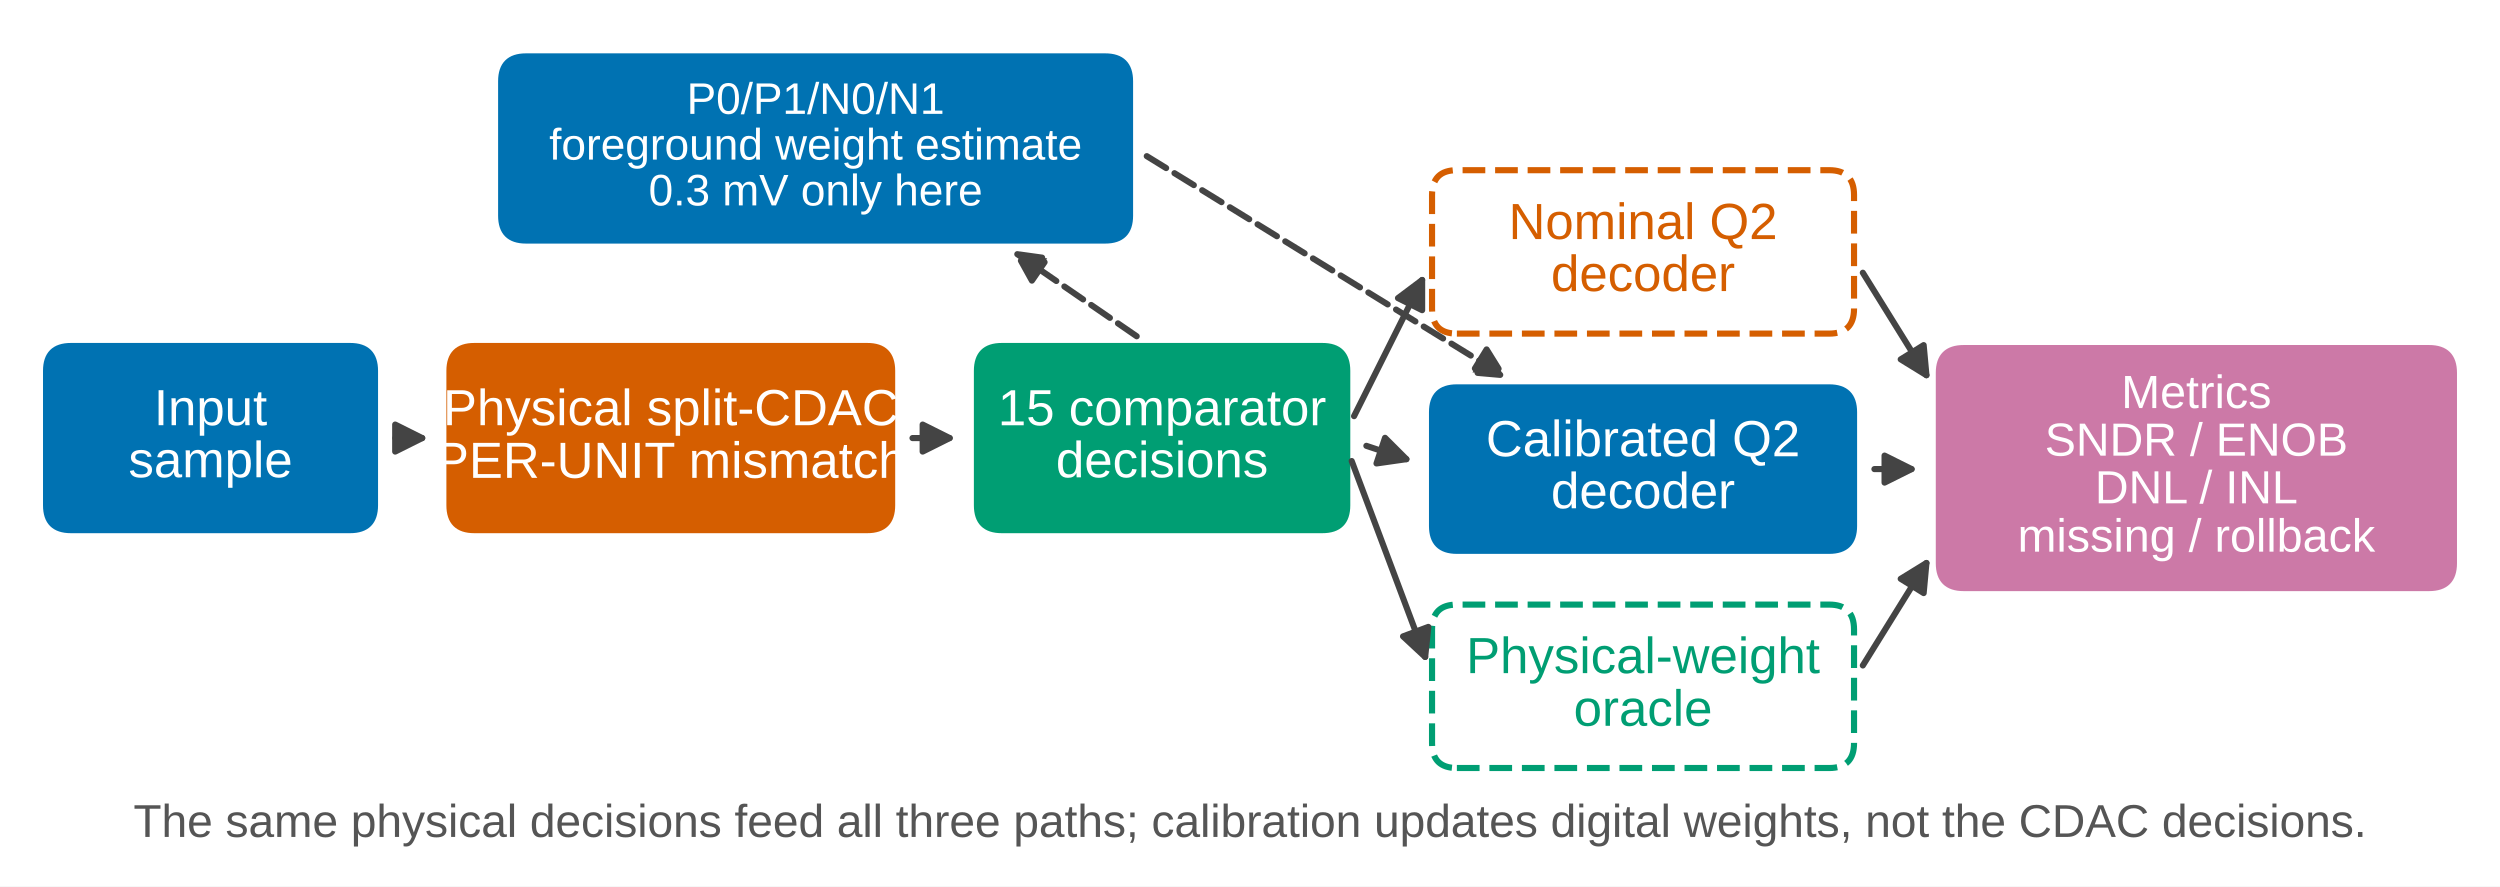
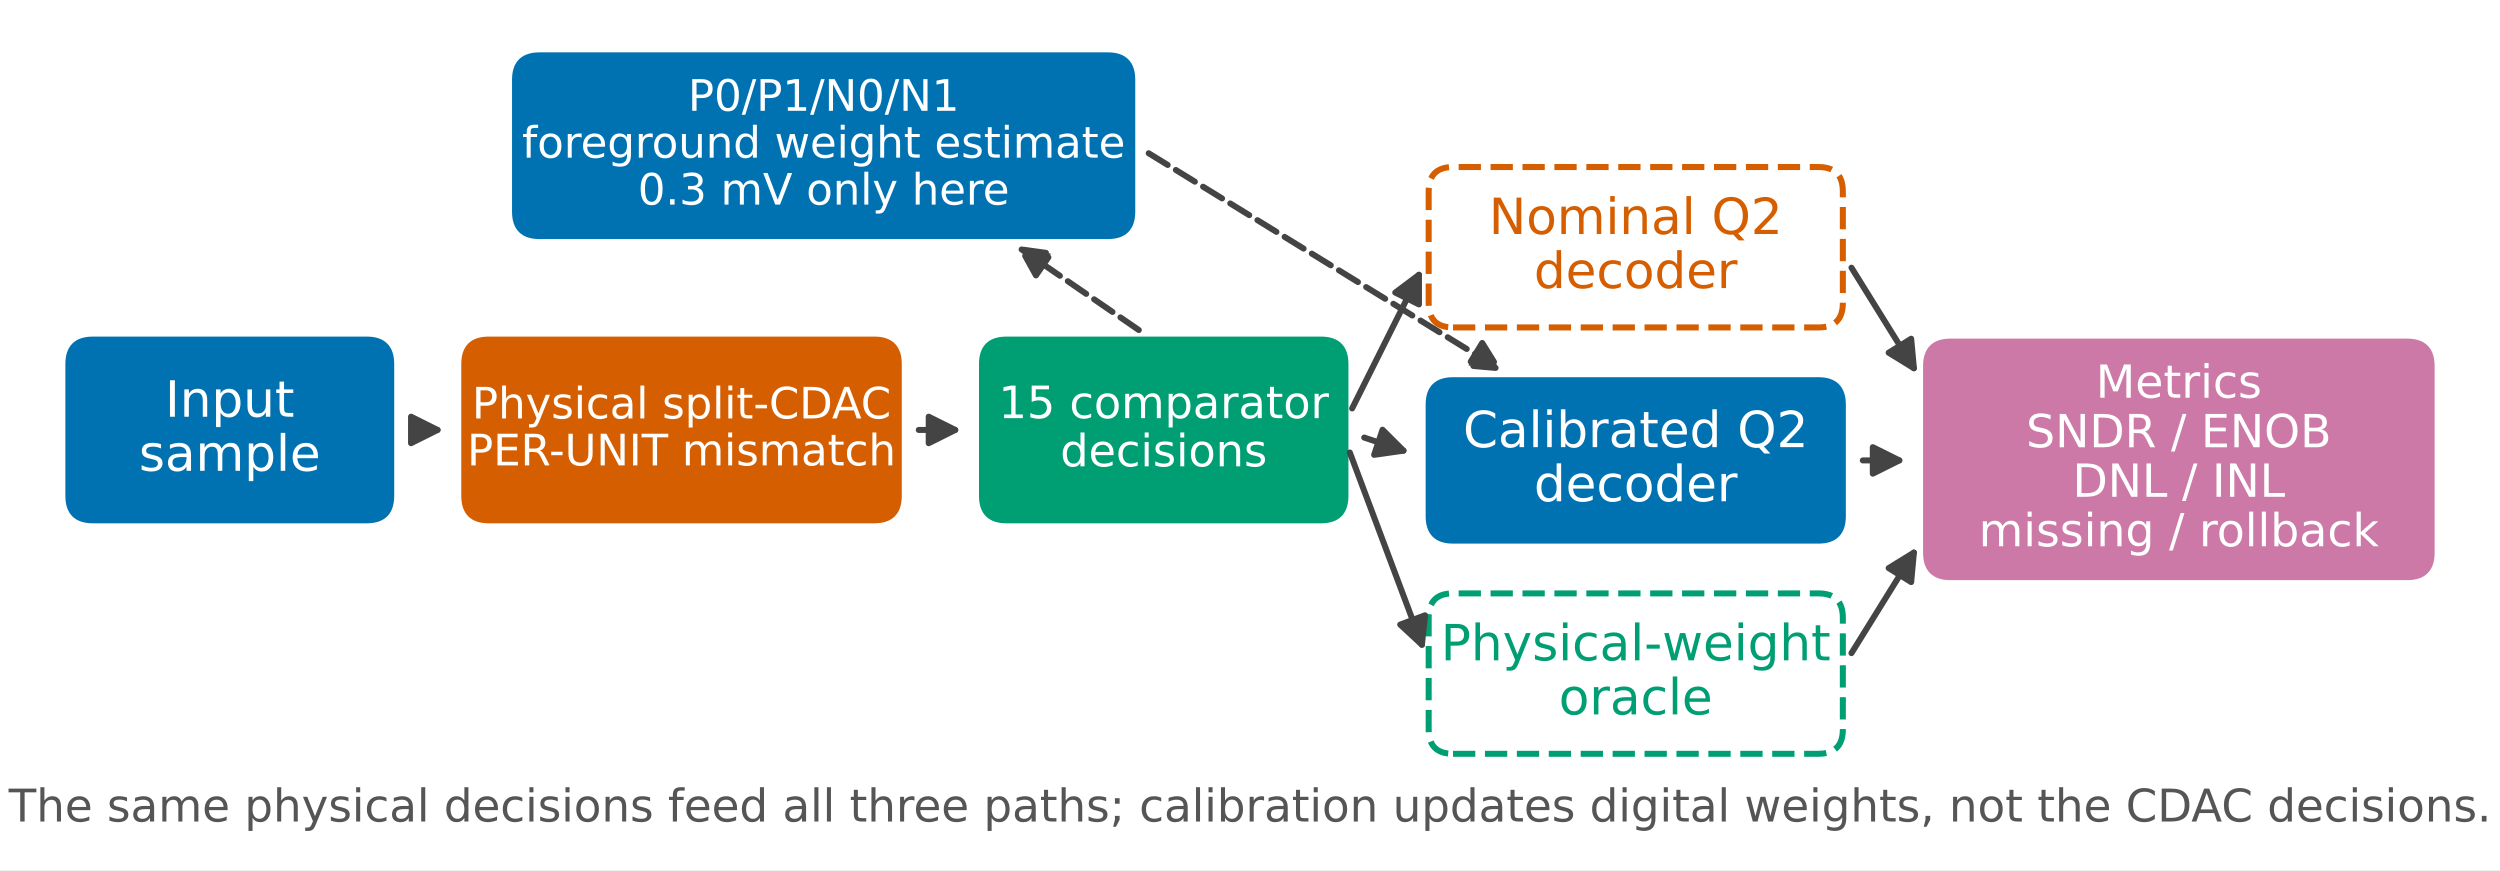
- <svg xmlns="http://www.w3.org/2000/svg" width="407.43pt" height="144.472pt" viewBox="0 0 407.43 144.472" version="1.1">
+ <svg xmlns="http://www.w3.org/2000/svg" width="415.123pt" height="144.472pt" viewBox="0 0 415.123 144.472" version="1.1">
  <defs>
    <style type="text/css">*{stroke-linejoin: round; stroke-linecap: butt}</style>
  </defs>
  <g id="figure_1">
    <g id="patch_1">
-       <path d="M 0 144.472 L 407.43 144.472 L 407.43 0 L 0 0 z " style="fill: #ffffff" />
+       <path d="M 0 144.472 L 415.123 144.472 L 415.123 0 L 0 0 z " style="fill: #ffffff" />
    </g>
    <g id="axes_1">
      <g id="patch_2">
-         <path d="M 11.554 86.395 L 57.066 86.395 Q 61.111 86.395 61.111 82.35 L 61.111 60.437 Q 61.111 56.391 57.066 56.391 L 11.554 56.391 Q 7.508 56.391 7.508 60.437 L 7.508 82.35 Q 7.508 86.395 11.554 86.395 z " clip-path="url(#pe13b474741)" style="fill: #0072b2; stroke: #0072b2; stroke-linejoin: miter" />
+         <path d="M 15.4 86.395 L 60.912 86.395 Q 64.958 86.395 64.958 82.35 L 64.958 60.437 Q 64.958 56.391 60.912 56.391 L 15.4 56.391 Q 11.355 56.391 11.355 60.437 L 11.355 82.35 Q 11.355 86.395 15.4 86.395 z " clip-path="url(#pd8f510f632)" style="fill: #0072b2; stroke: #0072b2; stroke-linejoin: miter" />
      </g>
      <g id="patch_3">
-         <path d="M 77.293 86.395 L 141.347 86.395 Q 145.392 86.395 145.392 82.35 L 145.392 60.437 Q 145.392 56.391 141.347 56.391 L 77.293 56.391 Q 73.248 56.391 73.248 60.437 L 73.248 82.35 Q 73.248 86.395 77.293 86.395 z " clip-path="url(#pe13b474741)" style="fill: #d55e00; stroke: #d55e00; stroke-linejoin: miter" />
+         <path d="M 81.14 86.395 L 145.194 86.395 Q 149.239 86.395 149.239 82.35 L 149.239 60.437 Q 149.239 56.391 145.194 56.391 L 81.14 56.391 Q 77.094 56.391 77.094 60.437 L 77.094 82.35 Q 77.094 86.395 81.14 86.395 z " clip-path="url(#pd8f510f632)" style="fill: #d55e00; stroke: #d55e00; stroke-linejoin: miter" />
      </g>
      <g id="patch_4">
-         <path d="M 163.26 86.395 L 215.514 86.395 Q 219.56 86.395 219.56 82.35 L 219.56 60.437 Q 219.56 56.391 215.514 56.391 L 163.26 56.391 Q 159.214 56.391 159.214 60.437 L 159.214 82.35 Q 159.214 86.395 163.26 86.395 z " clip-path="url(#pe13b474741)" style="fill: #009e73; stroke: #009e73; stroke-linejoin: miter" />
+         <path d="M 167.107 86.395 L 219.361 86.395 Q 223.407 86.395 223.407 82.35 L 223.407 60.437 Q 223.407 56.391 219.361 56.391 L 167.107 56.391 Q 163.061 56.391 163.061 60.437 L 163.061 82.35 Q 163.061 86.395 167.107 86.395 z " clip-path="url(#pd8f510f632)" style="fill: #009e73; stroke: #009e73; stroke-linejoin: miter" />
      </g>
      <g id="patch_5">
-         <path d="M 237.428 54.369 L 298.11 54.369 Q 302.156 54.369 302.156 50.323 L 302.156 31.781 Q 302.156 27.736 298.11 27.736 L 237.428 27.736 Q 233.382 27.736 233.382 31.781 L 233.382 50.323 Q 233.382 54.369 237.428 54.369 z " clip-path="url(#pe13b474741)" style="fill: #ffffff; stroke-dasharray: 3.7,1.6; stroke-dashoffset: 0; stroke: #d55e00; stroke-linejoin: miter" />
+         <path d="M 241.274 54.369 L 301.957 54.369 Q 306.002 54.369 306.002 50.323 L 306.002 31.781 Q 306.002 27.736 301.957 27.736 L 241.274 27.736 Q 237.229 27.736 237.229 31.781 L 237.229 50.323 Q 237.229 54.369 241.274 54.369 z " clip-path="url(#pd8f510f632)" style="fill: #ffffff; stroke-dasharray: 3.7,1.6; stroke-dashoffset: 0; stroke: #d55e00; stroke-linejoin: miter" />
      </g>
      <g id="patch_6">
-         <path d="M 237.428 89.767 L 298.11 89.767 Q 302.156 89.767 302.156 85.721 L 302.156 67.179 Q 302.156 63.134 298.11 63.134 L 237.428 63.134 Q 233.382 63.134 233.382 67.179 L 233.382 85.721 Q 233.382 89.767 237.428 89.767 z " clip-path="url(#pe13b474741)" style="fill: #0072b2; stroke: #0072b2; stroke-linejoin: miter" />
+         <path d="M 241.274 89.767 L 301.957 89.767 Q 306.002 89.767 306.002 85.721 L 306.002 67.179 Q 306.002 63.134 301.957 63.134 L 241.274 63.134 Q 237.229 63.134 237.229 67.179 L 237.229 85.721 Q 237.229 89.767 241.274 89.767 z " clip-path="url(#pd8f510f632)" style="fill: #0072b2; stroke: #0072b2; stroke-linejoin: miter" />
      </g>
      <g id="patch_7">
-         <path d="M 237.428 125.165 L 298.11 125.165 Q 302.156 125.165 302.156 121.119 L 302.156 102.578 Q 302.156 98.532 298.11 98.532 L 237.428 98.532 Q 233.382 98.532 233.382 102.578 L 233.382 121.119 Q 233.382 125.165 237.428 125.165 z " clip-path="url(#pe13b474741)" style="fill: #ffffff; stroke-dasharray: 3.7,1.6; stroke-dashoffset: 0; stroke: #009e73; stroke-linejoin: miter" />
+         <path d="M 241.274 125.165 L 301.957 125.165 Q 306.002 125.165 306.002 121.119 L 306.002 102.578 Q 306.002 98.532 301.957 98.532 L 241.274 98.532 Q 237.229 98.532 237.229 102.578 L 237.229 121.119 Q 237.229 125.165 241.274 125.165 z " clip-path="url(#pd8f510f632)" style="fill: #ffffff; stroke-dasharray: 3.7,1.6; stroke-dashoffset: 0; stroke: #009e73; stroke-linejoin: miter" />
      </g>
      <g id="patch_8">
-         <path d="M 320.023 95.835 L 395.876 95.835 Q 399.922 95.835 399.922 91.79 L 399.922 60.774 Q 399.922 56.728 395.876 56.728 L 320.023 56.728 Q 315.978 56.728 315.978 60.774 L 315.978 91.79 Q 315.978 95.835 320.023 95.835 z " clip-path="url(#pe13b474741)" style="fill: #cc79a7; stroke: #cc79a7; stroke-linejoin: miter" />
+         <path d="M 323.87 95.835 L 399.723 95.835 Q 403.768 95.835 403.768 91.79 L 403.768 60.774 Q 403.768 56.728 399.723 56.728 L 323.87 56.728 Q 319.824 56.728 319.824 60.774 L 319.824 91.79 Q 319.824 95.835 323.87 95.835 z " clip-path="url(#pd8f510f632)" style="fill: #cc79a7; stroke: #cc79a7; stroke-linejoin: miter" />
      </g>
      <g id="patch_9">
-         <path d="M 64.437 71.393 Q 67.181 71.393 68.807 71.393 " clip-path="url(#pe13b474741)" style="fill: none; stroke: #444444; stroke-linecap: round" />
-         <path d="M 64.407 69.193 L 68.807 71.393 L 64.407 73.593 z " clip-path="url(#pe13b474741)" style="fill: #444444; stroke: #444444; stroke-linecap: round" />
+         <path d="M 68.284 71.393 Q 71.028 71.393 72.654 71.393 " clip-path="url(#pd8f510f632)" style="fill: none; stroke: #444444; stroke-linecap: round" />
+         <path d="M 68.254 69.193 L 72.654 71.393 L 68.254 73.593 z " clip-path="url(#pd8f510f632)" style="fill: #444444; stroke: #444444; stroke-linecap: round" />
      </g>
      <g id="patch_10">
-         <path d="M 148.714 71.393 Q 152.301 71.393 154.769 71.393 " clip-path="url(#pe13b474741)" style="fill: none; stroke: #444444; stroke-linecap: round" />
-         <path d="M 150.369 69.193 L 154.769 71.393 L 150.369 73.593 z " clip-path="url(#pe13b474741)" style="fill: #444444; stroke: #444444; stroke-linecap: round" />
+         <path d="M 152.561 71.393 Q 156.147 71.393 158.615 71.393 " clip-path="url(#pd8f510f632)" style="fill: none; stroke: #444444; stroke-linecap: round" />
+         <path d="M 154.215 69.193 L 158.615 71.393 L 154.215 73.593 z " clip-path="url(#pd8f510f632)" style="fill: #444444; stroke: #444444; stroke-linecap: round" />
      </g>
      <g id="patch_11">
-         <path d="M 220.673 67.819 Q 226.47 56.225 231.767 45.63 " clip-path="url(#pe13b474741)" style="fill: none; stroke: #444444; stroke-linecap: round" />
-         <path d="M 227.832 48.582 L 231.767 45.63 L 231.767 50.549 z " clip-path="url(#pe13b474741)" style="fill: #444444; stroke: #444444; stroke-linecap: round" />
+         <path d="M 224.519 67.819 Q 230.317 56.225 235.614 45.63 " clip-path="url(#pd8f510f632)" style="fill: none; stroke: #444444; stroke-linecap: round" />
+         <path d="M 231.679 48.582 L 235.614 45.63 L 235.614 50.549 z " clip-path="url(#pd8f510f632)" style="fill: #444444; stroke: #444444; stroke-linecap: round" />
      </g>
      <g id="patch_12">
-         <path d="M 222.682 72.659 Q 226.471 73.922 229.2 74.831 " clip-path="url(#pe13b474741)" style="fill: none; stroke: #444444; stroke-linecap: round" />
-         <path d="M 225.721 71.353 L 229.2 74.831 L 224.33 75.527 z " clip-path="url(#pe13b474741)" style="fill: #444444; stroke: #444444; stroke-linecap: round" />
+         <path d="M 226.529 72.659 Q 230.318 73.922 233.046 74.831 " clip-path="url(#pd8f510f632)" style="fill: none; stroke: #444444; stroke-linecap: round" />
+         <path d="M 229.568 71.353 L 233.046 74.831 L 228.176 75.527 z " clip-path="url(#pd8f510f632)" style="fill: #444444; stroke: #444444; stroke-linecap: round" />
      </g>
      <g id="patch_13">
-         <path d="M 220.29 75.139 Q 226.472 91.623 232.261 107.06 " clip-path="url(#pe13b474741)" style="fill: none; stroke: #444444; stroke-linecap: round" />
-         <path d="M 232.776 102.168 L 232.261 107.06 L 228.656 103.712 z " clip-path="url(#pe13b474741)" style="fill: #444444; stroke: #444444; stroke-linecap: round" />
+         <path d="M 224.137 75.139 Q 230.318 91.623 236.107 107.06 " clip-path="url(#pd8f510f632)" style="fill: none; stroke: #444444; stroke-linecap: round" />
+         <path d="M 236.622 102.168 L 236.107 107.06 L 232.502 103.712 z " clip-path="url(#pd8f510f632)" style="fill: #444444; stroke: #444444; stroke-linecap: round" />
      </g>
      <g id="patch_14">
-         <path d="M 303.591 44.45 Q 309.067 53.273 313.953 61.145 " clip-path="url(#pe13b474741)" style="fill: none; stroke: #444444; stroke-linecap: round" />
-         <path d="M 313.502 56.247 L 313.953 61.145 L 309.763 58.567 z " clip-path="url(#pe13b474741)" style="fill: #444444; stroke: #444444; stroke-linecap: round" />
+         <path d="M 307.437 44.45 Q 312.913 53.273 317.8 61.145 " clip-path="url(#pd8f510f632)" style="fill: none; stroke: #444444; stroke-linecap: round" />
+         <path d="M 317.348 56.247 L 317.8 61.145 L 313.61 58.567 z " clip-path="url(#pd8f510f632)" style="fill: #444444; stroke: #444444; stroke-linecap: round" />
      </g>
      <g id="patch_15">
-         <path d="M 305.478 76.45 Q 309.064 76.45 311.532 76.45 " clip-path="url(#pe13b474741)" style="fill: none; stroke: #444444; stroke-linecap: round" />
-         <path d="M 307.132 74.25 L 311.532 76.45 L 307.132 78.65 z " clip-path="url(#pe13b474741)" style="fill: #444444; stroke: #444444; stroke-linecap: round" />
+         <path d="M 309.324 76.45 Q 312.91 76.45 315.378 76.45 " clip-path="url(#pd8f510f632)" style="fill: none; stroke: #444444; stroke-linecap: round" />
+         <path d="M 310.978 74.25 L 315.378 76.45 L 310.978 78.65 z " clip-path="url(#pd8f510f632)" style="fill: #444444; stroke: #444444; stroke-linecap: round" />
      </g>
      <g id="patch_16">
-         <path d="M 303.591 108.45 Q 309.067 99.628 313.953 91.755 " clip-path="url(#pe13b474741)" style="fill: none; stroke: #444444; stroke-linecap: round" />
-         <path d="M 309.763 94.333 L 313.953 91.755 L 313.502 96.654 z " clip-path="url(#pe13b474741)" style="fill: #444444; stroke: #444444; stroke-linecap: round" />
+         <path d="M 307.437 108.45 Q 312.913 99.628 317.8 91.755 " clip-path="url(#pd8f510f632)" style="fill: none; stroke: #444444; stroke-linecap: round" />
+         <path d="M 313.61 94.333 L 317.8 91.755 L 317.348 96.654 z " clip-path="url(#pd8f510f632)" style="fill: #444444; stroke: #444444; stroke-linecap: round" />
      </g>
      <g id="patch_17">
-         <path d="M 85.721 39.198 L 180.116 39.198 Q 184.162 39.198 184.162 35.153 L 184.162 13.239 Q 184.162 9.194 180.116 9.194 L 85.721 9.194 Q 81.676 9.194 81.676 13.239 L 81.676 35.153 Q 81.676 39.198 85.721 39.198 z " clip-path="url(#pe13b474741)" style="fill: #0072b2; stroke: #0072b2; stroke-linejoin: miter" />
+         <path d="M 89.568 39.198 L 183.963 39.198 Q 188.008 39.198 188.008 35.153 L 188.008 13.239 Q 188.008 9.194 183.963 9.194 L 89.568 9.194 Q 85.522 9.194 85.522 13.239 L 85.522 35.153 Q 85.522 39.198 89.568 39.198 z " clip-path="url(#pd8f510f632)" style="fill: #0072b2; stroke: #0072b2; stroke-linejoin: miter" />
      </g>
      <g id="patch_18">
-         <path d="M 185.249 54.8 Q 175.06 47.795 165.793 41.424 " clip-path="url(#pe13b474741)" style="fill: none; stroke-dasharray: 3.7,1.6; stroke-dashoffset: 0; stroke: #444444; stroke-linecap: round" />
-         <path d="M 168.173 45.73 L 165.793 41.424 L 170.665 42.104 z " clip-path="url(#pe13b474741)" style="fill: #444444; stroke-dasharray: 3.7,1.6; stroke-dashoffset: 0; stroke: #444444; stroke-linecap: round" />
+         <path d="M 189.096 54.8 Q 178.907 47.795 169.64 41.424 " clip-path="url(#pd8f510f632)" style="fill: none; stroke-dasharray: 3.7,1.6; stroke-dashoffset: 0; stroke: #444444; stroke-linecap: round" />
+         <path d="M 172.019 45.73 L 169.64 41.424 L 174.512 42.104 z " clip-path="url(#pd8f510f632)" style="fill: #444444; stroke-dasharray: 3.7,1.6; stroke-dashoffset: 0; stroke: #444444; stroke-linecap: round" />
      </g>
      <g id="patch_19">
-         <path d="M 186.894 25.449 Q 216.358 43.581 244.87 61.127 " clip-path="url(#pe13b474741)" style="fill: none; stroke-dasharray: 3.7,1.6; stroke-dashoffset: 0; stroke: #444444; stroke-linecap: round" />
-         <path d="M 242.275 56.947 L 244.87 61.127 L 239.969 60.694 z " clip-path="url(#pe13b474741)" style="fill: #444444; stroke-dasharray: 3.7,1.6; stroke-dashoffset: 0; stroke: #444444; stroke-linecap: round" />
+         <path d="M 190.741 25.449 Q 220.205 43.581 248.716 61.127 " clip-path="url(#pd8f510f632)" style="fill: none; stroke-dasharray: 3.7,1.6; stroke-dashoffset: 0; stroke: #444444; stroke-linecap: round" />
+         <path d="M 246.122 56.947 L 248.716 61.127 L 243.816 60.694 z " clip-path="url(#pd8f510f632)" style="fill: #444444; stroke-dasharray: 3.7,1.6; stroke-dashoffset: 0; stroke: #444444; stroke-linecap: round" />
      </g>
      <g id="text_1">
-         <text style="font-size: 8.3px; font-family: 'Arial', 'Noto Sans SC', 'Microsoft YaHei', 'DejaVu Sans', sans-serif; fill: #ffffff" transform="translate(25.08048 69.29824)">Input</text>
-         <text style="font-size: 8.3px; font-family: 'Arial', 'Noto Sans SC', 'Microsoft YaHei', 'DejaVu Sans', sans-serif; fill: #ffffff" transform="translate(20.93242 77.78)">sample</text>
+         <text style="font-size: 8.3px; font-family: 'DejaVu Sans', sans-serif; fill: #ffffff" transform="translate(27.41046 69.19429)">Input</text>
+         <text style="font-size: 8.3px; font-family: 'DejaVu Sans', sans-serif; fill: #ffffff" transform="translate(23.06788 78.17314)">sample</text>
      </g>
      <g id="text_2">
-         <text style="font-size: 8.3px; font-family: 'Arial', 'Noto Sans SC', 'Microsoft YaHei', 'DejaVu Sans', sans-serif; fill: #ffffff" transform="translate(72.19306 69.30018)">Physical split-CDAC</text>
-         <text style="font-size: 8.3px; font-family: 'Arial', 'Noto Sans SC', 'Microsoft YaHei', 'DejaVu Sans', sans-serif; fill: #ffffff" transform="translate(70.88841 77.87921)">PER-UNIT mismatch</text>
+         <text style="font-size: 7.2px; font-family: 'DejaVu Sans', sans-serif; fill: #ffffff" transform="translate(78.37099 69.48575)">Physical split-CDAC</text>
+         <text style="font-size: 7.2px; font-family: 'DejaVu Sans', sans-serif; fill: #ffffff" transform="translate(77.56493 77.27463)">PER-UNIT mismatch</text>
      </g>
      <g id="text_3">
-         <text style="font-size: 8.3px; font-family: 'Arial', 'Noto Sans SC', 'Microsoft YaHei', 'DejaVu Sans', sans-serif; fill: #ffffff" transform="translate(162.6314 69.31056)">15 comparator</text>
-         <text style="font-size: 8.3px; font-family: 'Arial', 'Noto Sans SC', 'Microsoft YaHei', 'DejaVu Sans', sans-serif; fill: #ffffff" transform="translate(172.0869 77.79232)">decisions</text>
+         <text style="font-size: 7.4px; font-family: 'DejaVu Sans', sans-serif; fill: #ffffff" transform="translate(165.807 69.43276)">15 comparator</text>
+         <text style="font-size: 7.4px; font-family: 'DejaVu Sans', sans-serif; fill: #ffffff" transform="translate(176.0543 77.438)">decisions</text>
      </g>
      <g id="text_4">
-         <text style="font-size: 8.3px; font-family: 'Arial', 'Noto Sans SC', 'Microsoft YaHei', 'DejaVu Sans', sans-serif; fill: #d55e00" transform="translate(245.8587 38.95699)">Nominal Q2</text>
-         <text style="font-size: 8.3px; font-family: 'Arial', 'Noto Sans SC', 'Microsoft YaHei', 'DejaVu Sans', sans-serif; fill: #d55e00" transform="translate(252.773 47.43875)">decoder</text>
+         <text style="font-size: 8.3px; font-family: 'DejaVu Sans', sans-serif; fill: #d55e00" transform="translate(247.2238 38.85304)">Nominal Q2</text>
+         <text style="font-size: 8.3px; font-family: 'DejaVu Sans', sans-serif; fill: #d55e00" transform="translate(254.712 47.83189)">decoder</text>
      </g>
      <g id="text_5">
-         <text style="font-size: 8.3px; font-family: 'Arial', 'Noto Sans SC', 'Microsoft YaHei', 'DejaVu Sans', sans-serif; fill: #ffffff" transform="translate(242.1652 74.35511)">Calibrated Q2</text>
-         <text style="font-size: 8.3px; font-family: 'Arial', 'Noto Sans SC', 'Microsoft YaHei', 'DejaVu Sans', sans-serif; fill: #ffffff" transform="translate(252.773 82.83687)">decoder</text>
+         <text style="font-size: 8.3px; font-family: 'DejaVu Sans', sans-serif; fill: #ffffff" transform="translate(242.9435 74.25117)">Calibrated Q2</text>
+         <text style="font-size: 8.3px; font-family: 'DejaVu Sans', sans-serif; fill: #ffffff" transform="translate(254.712 83.23002)">decoder</text>
      </g>
      <g id="text_6">
-         <text style="font-size: 8.3px; font-family: 'Arial', 'Noto Sans SC', 'Microsoft YaHei', 'DejaVu Sans', sans-serif; fill: #009e73" transform="translate(238.9386 109.7046)">Physical-weight</text>
-         <text style="font-size: 8.3px; font-family: 'Arial', 'Noto Sans SC', 'Microsoft YaHei', 'DejaVu Sans', sans-serif; fill: #009e73" transform="translate(256.4665 118.2836)">oracle</text>
+         <text style="font-size: 8.3px; font-family: 'DejaVu Sans', sans-serif; fill: #009e73" transform="translate(239.2448 109.6493)">Physical-weight</text>
+         <text style="font-size: 8.3px; font-family: 'DejaVu Sans', sans-serif; fill: #009e73" transform="translate(258.8386 118.6281)">oracle</text>
      </g>
      <g id="text_7">
-         <text style="font-size: 7.6px; font-family: 'Arial', 'Noto Sans SC', 'Microsoft YaHei', 'DejaVu Sans', sans-serif; fill: #ffffff" transform="translate(345.706 66.49904)">Metrics</text>
-         <text style="font-size: 7.6px; font-family: 'Arial', 'Noto Sans SC', 'Microsoft YaHei', 'DejaVu Sans', sans-serif; fill: #ffffff" transform="translate(333.2455 74.26546)">SNDR / ENOB</text>
-         <text style="font-size: 7.6px; font-family: 'Arial', 'Noto Sans SC', 'Microsoft YaHei', 'DejaVu Sans', sans-serif; fill: #ffffff" transform="translate(341.4102 82.03189)">DNL / INL</text>
-         <text style="font-size: 7.6px; font-family: 'Arial', 'Noto Sans SC', 'Microsoft YaHei', 'DejaVu Sans', sans-serif; fill: #ffffff" transform="translate(328.809 89.90484)">missing / rollback</text>
+         <text style="font-size: 7.6px; font-family: 'DejaVu Sans', sans-serif; fill: #ffffff" transform="translate(348.003 66.04648)">Metrics</text>
+         <text style="font-size: 7.6px; font-family: 'DejaVu Sans', sans-serif; fill: #ffffff" transform="translate(336.4367 74.26808)">SNDR / ENOB</text>
+         <text style="font-size: 7.6px; font-family: 'DejaVu Sans', sans-serif; fill: #ffffff" transform="translate(344.1335 82.48967)">DNL / INL</text>
+         <text style="font-size: 7.6px; font-family: 'DejaVu Sans', sans-serif; fill: #ffffff" transform="translate(328.5642 90.71127)">missing / rollback</text>
      </g>
      <g id="text_8">
-         <text style="font-size: 7.2px; font-family: 'Arial', 'Noto Sans SC', 'Microsoft YaHei', 'DejaVu Sans', sans-serif; fill: #ffffff" transform="translate(111.9082 18.55246)">P0/P1/N0/N1</text>
-         <text style="font-size: 7.2px; font-family: 'Arial', 'Noto Sans SC', 'Microsoft YaHei', 'DejaVu Sans', sans-serif; fill: #ffffff" transform="translate(89.49712 26.01104)">foreground weight estimate</text>
-         <text style="font-size: 7.2px; font-family: 'Arial', 'Noto Sans SC', 'Microsoft YaHei', 'DejaVu Sans', sans-serif; fill: #ffffff" transform="translate(105.7061 33.47767)">0.3 mV only here</text>
+         <text style="font-size: 7.2px; font-family: 'DejaVu Sans', sans-serif; fill: #ffffff" transform="translate(114.2373 18.39381)">P0/P1/N0/N1</text>
+         <text style="font-size: 7.2px; font-family: 'DejaVu Sans', sans-serif; fill: #ffffff" transform="translate(86.67874 26.18269)">foreground weight estimate</text>
+         <text style="font-size: 7.2px; font-family: 'DejaVu Sans', sans-serif; fill: #ffffff" transform="translate(105.9129 33.97157)">0.3 mV only here</text>
      </g>
      <g id="text_9">
-         <text style="font-size: 7.5px; font-family: 'Arial', 'Noto Sans SC', 'Microsoft YaHei', 'DejaVu Sans', sans-serif; text-anchor: middle; fill: #555555" x="203.715" y="136.397" transform="rotate(-0 203.715 136.3971)">The same physical decisions feed all three paths; calibration updates digital weights, not the CDAC decisions.</text>
+         <text style="font-size: 7.5px; font-family: 'DejaVu Sans', sans-serif; text-anchor: middle; fill: #555555" x="207.562" y="136.416" transform="rotate(-0 207.5617 136.4159)">The same physical decisions feed all three paths; calibration updates digital weights, not the CDAC decisions.</text>
      </g>
    </g>
  </g>
  <defs>
-     <clipPath id="pe13b474741">
-       <rect x="1.44" y="1.44" width="404.55" height="141.593" />
+     <clipPath id="pd8f510f632">
+       <rect x="5.287" y="1.44" width="404.55" height="141.593" />
    </clipPath>
  </defs>
</svg>
